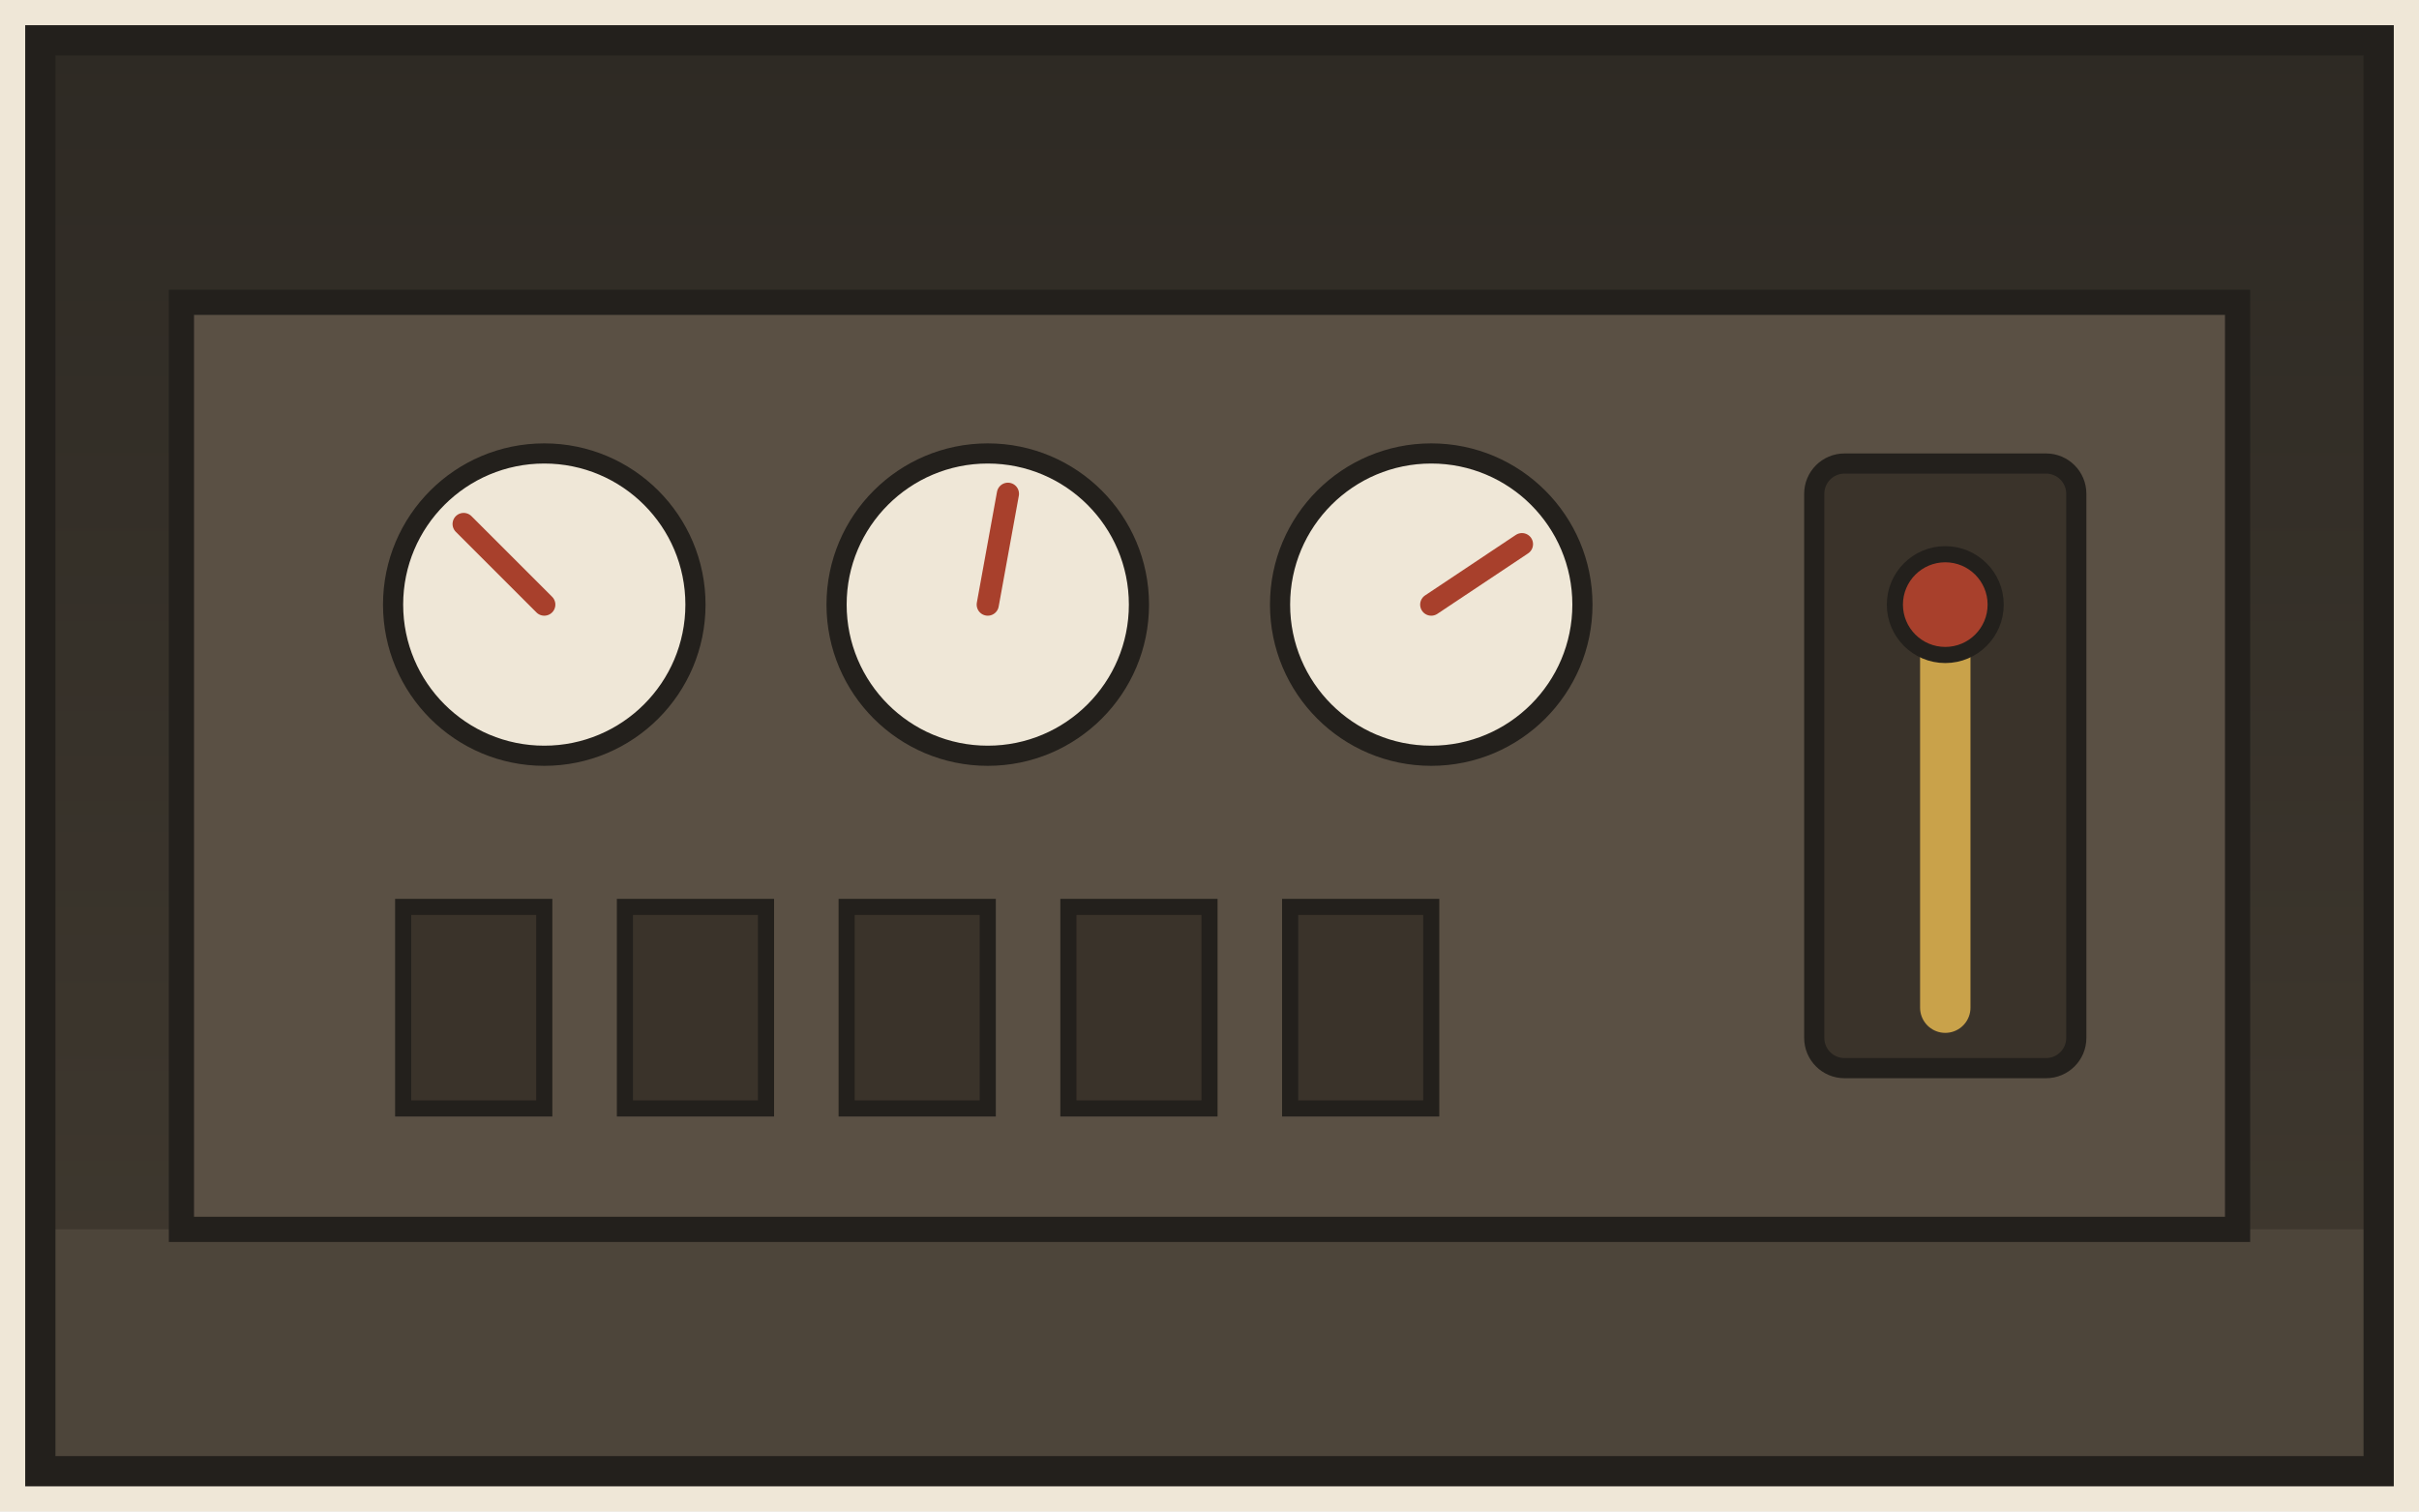
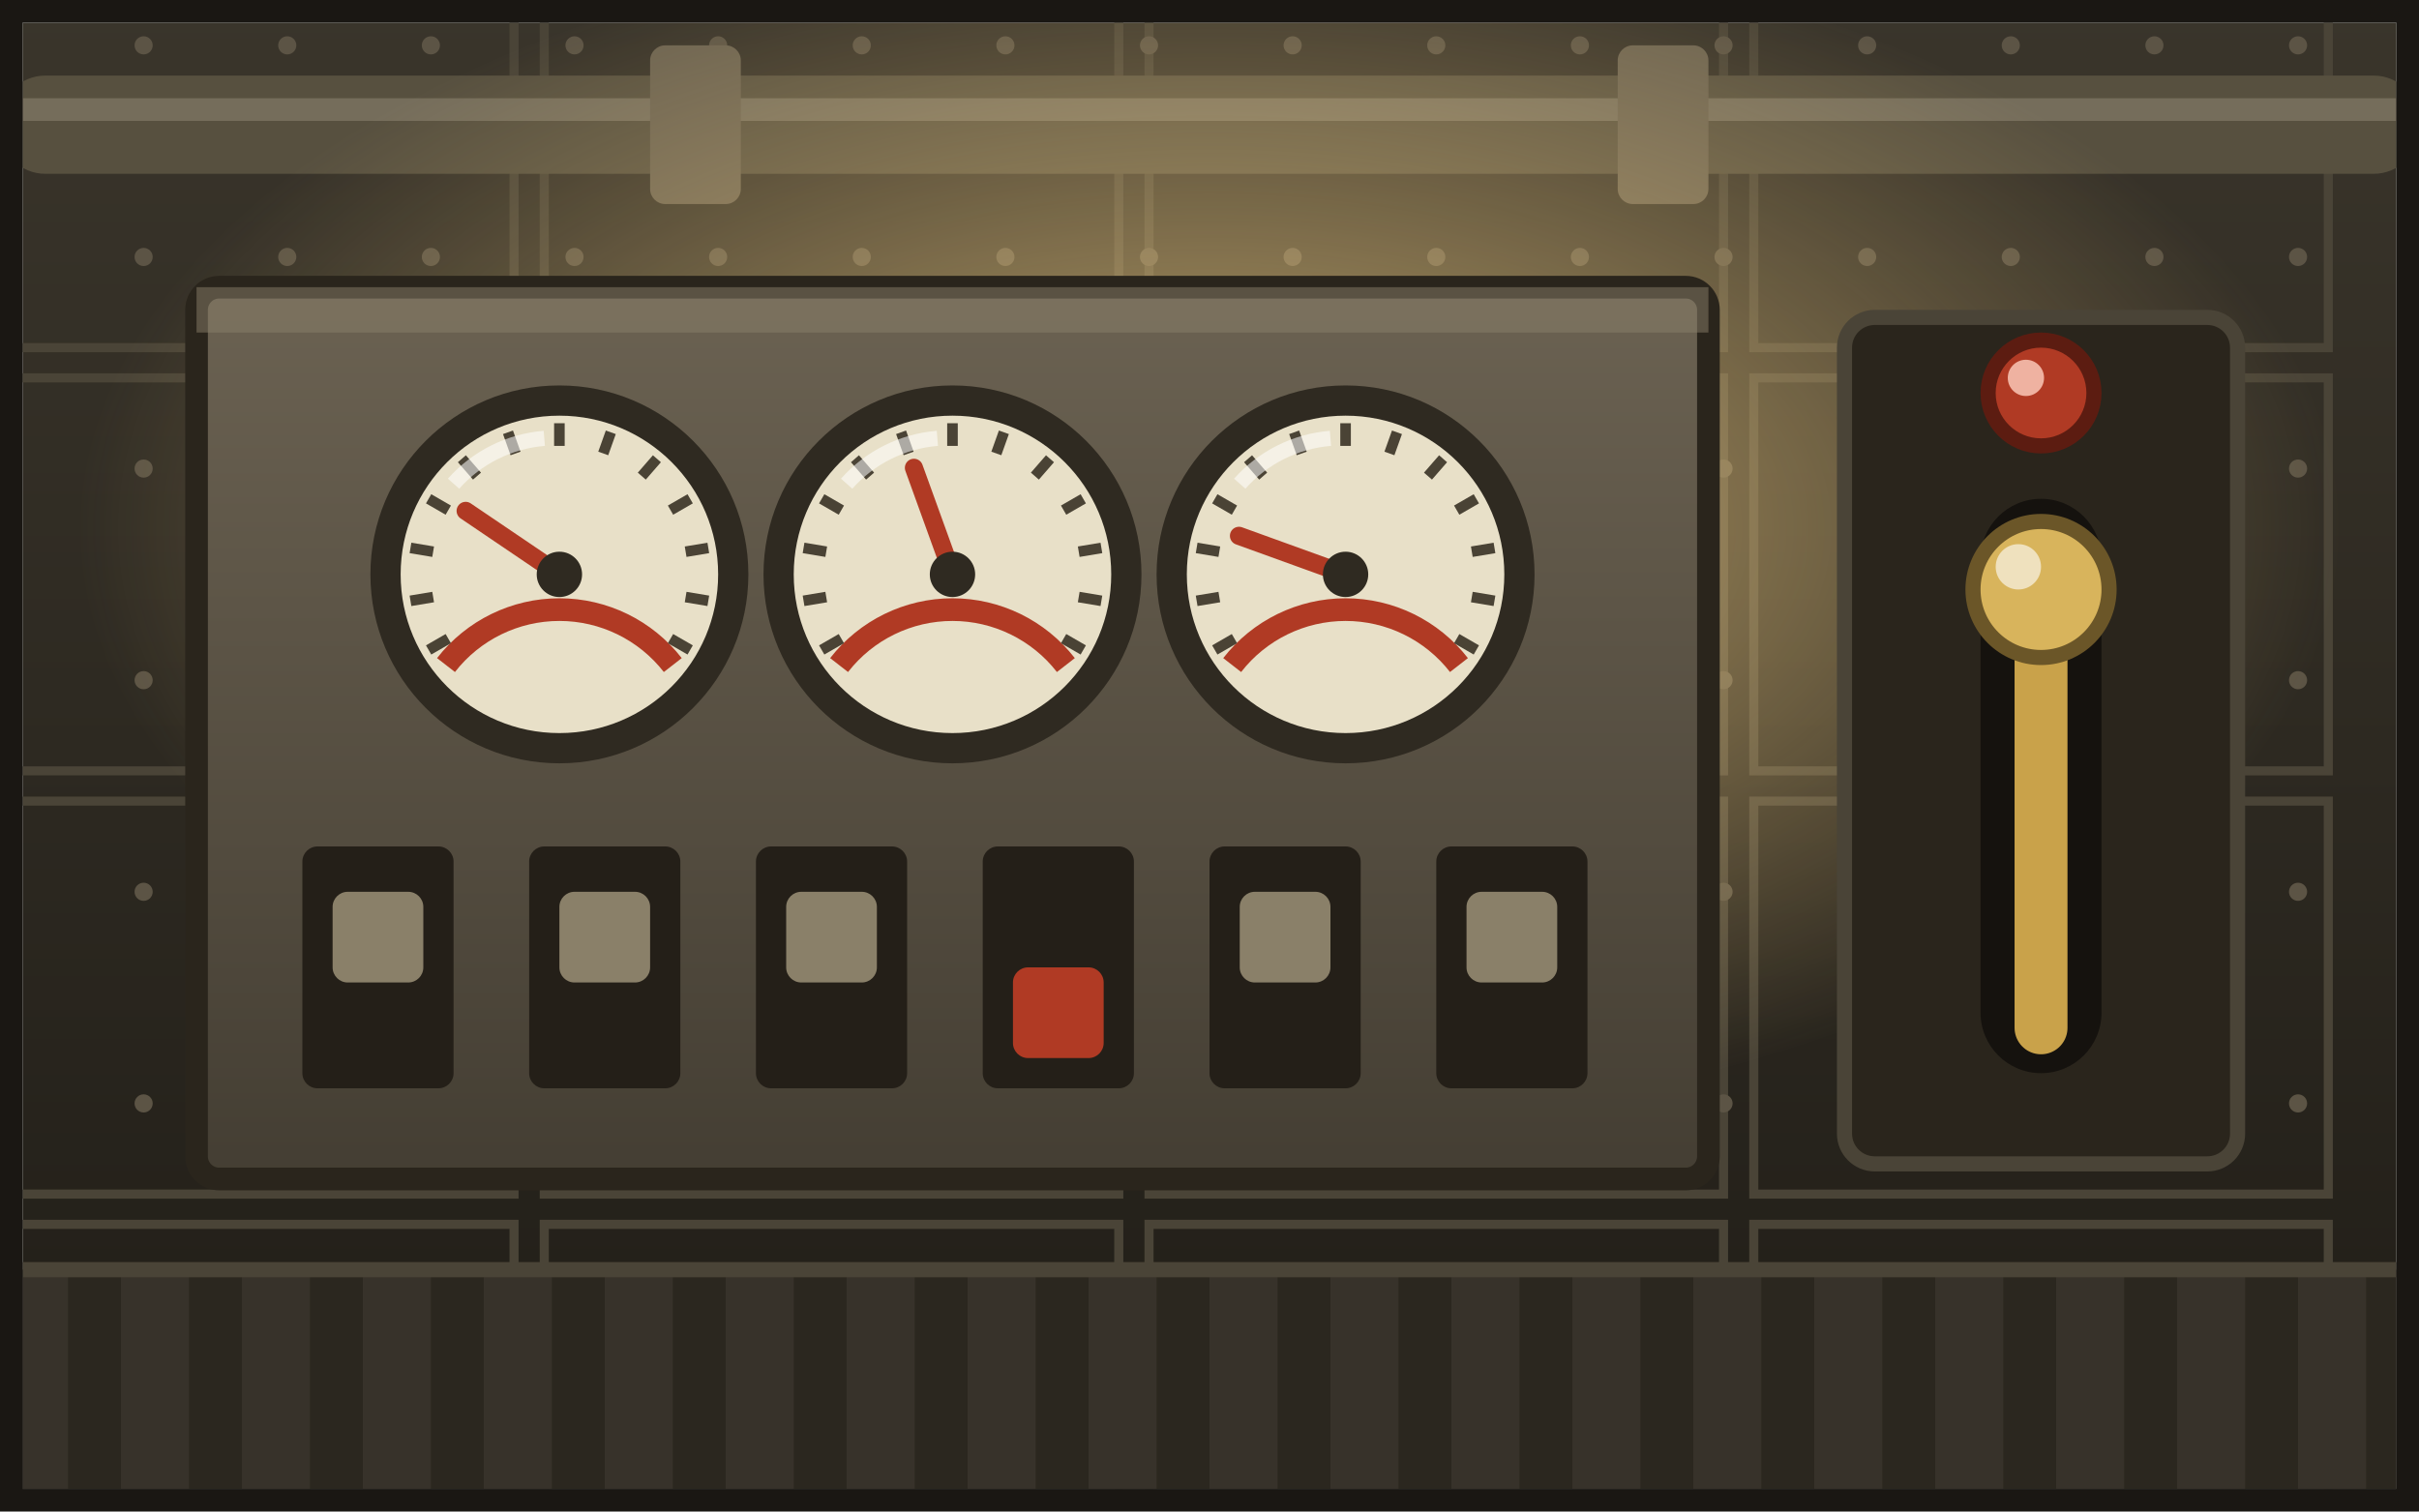
- <svg xmlns="http://www.w3.org/2000/svg" viewBox="0 0 240 150" width="240" height="150">
+ <svg xmlns="http://www.w3.org/2000/svg" viewBox="0 0 320 200" width="320" height="200">
  <defs>
-     <linearGradient id="s" x1="0" y1="0" x2="0" y2="1">
-       <stop offset="0" stop-color="#2e2a24" />
-       <stop offset="1" stop-color="#413a30" />
+     <clipPath id="f">
+       <rect x="3" y="3" width="314" height="194" />
+     </clipPath>
+     <linearGradient id="gwall" x1="0" y1="0" x2="0" y2="1">
+       <stop offset="0" stop-color="#3a352b" />
+       <stop offset="1" stop-color="#201d17" />
    </linearGradient>
-     <clipPath id="f">
-       <rect x="4" y="4" width="232" height="142" />
-     </clipPath>
+     <radialGradient id="bulb" cx="0.5" cy="0.5" r="0.5">
+       <stop offset="0" stop-color="#ffd98a" stop-opacity="0.7" />
+       <stop offset="1" stop-color="#ffd98a" stop-opacity="0" />
+     </radialGradient>
+     <linearGradient id="panel" x1="0" y1="0" x2="0" y2="1">
+       <stop offset="0" stop-color="#6b6252" />
+       <stop offset="1" stop-color="#443e33" />
+     </linearGradient>
  </defs>
-   <rect width="240" height="150" fill="#efe7d7" />
  <g clip-path="url(#f)">
-     <rect x="4" y="4" width="232" height="142" fill="url(#s)" />
-     <rect x="0" y="122" width="240" height="28" fill="#4d453a" />
-     <rect x="18" y="30" width="204" height="92" fill="#5a5044" stroke="#23201c" stroke-width="2.5" />
-     <circle cx="54" cy="60" r="15" fill="#efe7d7" stroke="#23201c" stroke-width="2" />
-     <path d="M54 60 l-8 -8" stroke="#a8402c" stroke-width="2.2" stroke-linecap="round" />
-     <circle cx="98" cy="60" r="15" fill="#efe7d7" stroke="#23201c" stroke-width="2" />
-     <path d="M98 60 l2 -11" stroke="#a8402c" stroke-width="2.2" stroke-linecap="round" />
-     <circle cx="142" cy="60" r="15" fill="#efe7d7" stroke="#23201c" stroke-width="2" />
-     <path d="M142 60 l9 -6" stroke="#a8402c" stroke-width="2.2" stroke-linecap="round" />
-     <rect x="40" y="90" width="14" height="20" fill="#3a332a" stroke="#23201c" stroke-width="1.6" />
-     <rect x="62" y="90" width="14" height="20" fill="#3a332a" stroke="#23201c" stroke-width="1.6" />
-     <rect x="84" y="90" width="14" height="20" fill="#3a332a" stroke="#23201c" stroke-width="1.6" />
-     <rect x="106" y="90" width="14" height="20" fill="#3a332a" stroke="#23201c" stroke-width="1.6" />
-     <rect x="128" y="90" width="14" height="20" fill="#3a332a" stroke="#23201c" stroke-width="1.6" />
-     <rect x="180" y="46" width="26" height="60" rx="3" fill="#3a332a" stroke="#23201c" stroke-width="2" />
-     <path d="M193 100 v-38" stroke="#c9a24a" stroke-width="5" stroke-linecap="round" />
-     <circle cx="193" cy="60" r="5" fill="#a8402c" stroke="#23201c" stroke-width="1.6" />
+     <rect width="320" height="200" fill="url(#gwall)" />
+     <rect x="-8" y="-6" width="76" height="52" fill="none" stroke="#4a4437" stroke-width="1.2" />
+     <rect x="-8" y="50" width="76" height="52" fill="none" stroke="#4a4437" stroke-width="1.2" />
+     <rect x="-8" y="106" width="76" height="52" fill="none" stroke="#4a4437" stroke-width="1.2" />
+     <rect x="-8" y="162" width="76" height="52" fill="none" stroke="#4a4437" stroke-width="1.2" />
+     <rect x="72" y="-6" width="76" height="52" fill="none" stroke="#4a4437" stroke-width="1.2" />
+     <rect x="72" y="50" width="76" height="52" fill="none" stroke="#4a4437" stroke-width="1.2" />
+     <rect x="72" y="106" width="76" height="52" fill="none" stroke="#4a4437" stroke-width="1.2" />
+     <rect x="72" y="162" width="76" height="52" fill="none" stroke="#4a4437" stroke-width="1.2" />
+     <rect x="152" y="-6" width="76" height="52" fill="none" stroke="#4a4437" stroke-width="1.2" />
+     <rect x="152" y="50" width="76" height="52" fill="none" stroke="#4a4437" stroke-width="1.2" />
+     <rect x="152" y="106" width="76" height="52" fill="none" stroke="#4a4437" stroke-width="1.2" />
+     <rect x="152" y="162" width="76" height="52" fill="none" stroke="#4a4437" stroke-width="1.2" />
+     <rect x="232" y="-6" width="76" height="52" fill="none" stroke="#4a4437" stroke-width="1.2" />
+     <rect x="232" y="50" width="76" height="52" fill="none" stroke="#4a4437" stroke-width="1.2" />
+     <rect x="232" y="106" width="76" height="52" fill="none" stroke="#4a4437" stroke-width="1.2" />
+     <rect x="232" y="162" width="76" height="52" fill="none" stroke="#4a4437" stroke-width="1.2" />
+     <circle cx="0" cy="6" r="1.2" fill="#5c5445" />
+     <circle cx="0" cy="34" r="1.2" fill="#5c5445" />
+     <circle cx="0" cy="62" r="1.2" fill="#5c5445" />
+     <circle cx="0" cy="90" r="1.2" fill="#5c5445" />
+     <circle cx="0" cy="118" r="1.2" fill="#5c5445" />
+     <circle cx="0" cy="146" r="1.2" fill="#5c5445" />
+     <circle cx="0" cy="174" r="1.2" fill="#5c5445" />
+     <circle cx="19" cy="6" r="1.2" fill="#5c5445" />
+     <circle cx="19" cy="34" r="1.2" fill="#5c5445" />
+     <circle cx="19" cy="62" r="1.2" fill="#5c5445" />
+     <circle cx="19" cy="90" r="1.2" fill="#5c5445" />
+     <circle cx="19" cy="118" r="1.2" fill="#5c5445" />
+     <circle cx="19" cy="146" r="1.2" fill="#5c5445" />
+     <circle cx="19" cy="174" r="1.2" fill="#5c5445" />
+     <circle cx="38" cy="6" r="1.2" fill="#5c5445" />
+     <circle cx="38" cy="34" r="1.2" fill="#5c5445" />
+     <circle cx="38" cy="62" r="1.2" fill="#5c5445" />
+     <circle cx="38" cy="90" r="1.2" fill="#5c5445" />
+     <circle cx="38" cy="118" r="1.2" fill="#5c5445" />
+     <circle cx="38" cy="146" r="1.2" fill="#5c5445" />
+     <circle cx="38" cy="174" r="1.2" fill="#5c5445" />
+     <circle cx="57" cy="6" r="1.2" fill="#5c5445" />
+     <circle cx="57" cy="34" r="1.2" fill="#5c5445" />
+     <circle cx="57" cy="62" r="1.2" fill="#5c5445" />
+     <circle cx="57" cy="90" r="1.2" fill="#5c5445" />
+     <circle cx="57" cy="118" r="1.2" fill="#5c5445" />
+     <circle cx="57" cy="146" r="1.2" fill="#5c5445" />
+     <circle cx="57" cy="174" r="1.2" fill="#5c5445" />
+     <circle cx="76" cy="6" r="1.2" fill="#5c5445" />
+     <circle cx="76" cy="34" r="1.2" fill="#5c5445" />
+     <circle cx="76" cy="62" r="1.2" fill="#5c5445" />
+     <circle cx="76" cy="90" r="1.2" fill="#5c5445" />
+     <circle cx="76" cy="118" r="1.2" fill="#5c5445" />
+     <circle cx="76" cy="146" r="1.2" fill="#5c5445" />
+     <circle cx="76" cy="174" r="1.2" fill="#5c5445" />
+     <circle cx="95" cy="6" r="1.2" fill="#5c5445" />
+     <circle cx="95" cy="34" r="1.2" fill="#5c5445" />
+     <circle cx="95" cy="62" r="1.2" fill="#5c5445" />
+     <circle cx="95" cy="90" r="1.2" fill="#5c5445" />
+     <circle cx="95" cy="118" r="1.2" fill="#5c5445" />
+     <circle cx="95" cy="146" r="1.2" fill="#5c5445" />
+     <circle cx="95" cy="174" r="1.2" fill="#5c5445" />
+     <circle cx="114" cy="6" r="1.2" fill="#5c5445" />
+     <circle cx="114" cy="34" r="1.2" fill="#5c5445" />
+     <circle cx="114" cy="62" r="1.2" fill="#5c5445" />
+     <circle cx="114" cy="90" r="1.2" fill="#5c5445" />
+     <circle cx="114" cy="118" r="1.2" fill="#5c5445" />
+     <circle cx="114" cy="146" r="1.2" fill="#5c5445" />
+     <circle cx="114" cy="174" r="1.2" fill="#5c5445" />
+     <circle cx="133" cy="6" r="1.2" fill="#5c5445" />
+     <circle cx="133" cy="34" r="1.2" fill="#5c5445" />
+     <circle cx="133" cy="62" r="1.2" fill="#5c5445" />
+     <circle cx="133" cy="90" r="1.2" fill="#5c5445" />
+     <circle cx="133" cy="118" r="1.2" fill="#5c5445" />
+     <circle cx="133" cy="146" r="1.2" fill="#5c5445" />
+     <circle cx="133" cy="174" r="1.2" fill="#5c5445" />
+     <circle cx="152" cy="6" r="1.2" fill="#5c5445" />
+     <circle cx="152" cy="34" r="1.2" fill="#5c5445" />
+     <circle cx="152" cy="62" r="1.2" fill="#5c5445" />
+     <circle cx="152" cy="90" r="1.2" fill="#5c5445" />
+     <circle cx="152" cy="118" r="1.2" fill="#5c5445" />
+     <circle cx="152" cy="146" r="1.2" fill="#5c5445" />
+     <circle cx="152" cy="174" r="1.2" fill="#5c5445" />
+     <circle cx="171" cy="6" r="1.2" fill="#5c5445" />
+     <circle cx="171" cy="34" r="1.2" fill="#5c5445" />
+     <circle cx="171" cy="62" r="1.2" fill="#5c5445" />
+     <circle cx="171" cy="90" r="1.2" fill="#5c5445" />
+     <circle cx="171" cy="118" r="1.2" fill="#5c5445" />
+     <circle cx="171" cy="146" r="1.2" fill="#5c5445" />
+     <circle cx="171" cy="174" r="1.2" fill="#5c5445" />
+     <circle cx="190" cy="6" r="1.2" fill="#5c5445" />
+     <circle cx="190" cy="34" r="1.2" fill="#5c5445" />
+     <circle cx="190" cy="62" r="1.2" fill="#5c5445" />
+     <circle cx="190" cy="90" r="1.2" fill="#5c5445" />
+     <circle cx="190" cy="118" r="1.2" fill="#5c5445" />
+     <circle cx="190" cy="146" r="1.2" fill="#5c5445" />
+     <circle cx="190" cy="174" r="1.2" fill="#5c5445" />
+     <circle cx="209" cy="6" r="1.2" fill="#5c5445" />
+     <circle cx="209" cy="34" r="1.2" fill="#5c5445" />
+     <circle cx="209" cy="62" r="1.2" fill="#5c5445" />
+     <circle cx="209" cy="90" r="1.2" fill="#5c5445" />
+     <circle cx="209" cy="118" r="1.2" fill="#5c5445" />
+     <circle cx="209" cy="146" r="1.2" fill="#5c5445" />
+     <circle cx="209" cy="174" r="1.2" fill="#5c5445" />
+     <circle cx="228" cy="6" r="1.2" fill="#5c5445" />
+     <circle cx="228" cy="34" r="1.2" fill="#5c5445" />
+     <circle cx="228" cy="62" r="1.2" fill="#5c5445" />
+     <circle cx="228" cy="90" r="1.2" fill="#5c5445" />
+     <circle cx="228" cy="118" r="1.2" fill="#5c5445" />
+     <circle cx="228" cy="146" r="1.2" fill="#5c5445" />
+     <circle cx="228" cy="174" r="1.2" fill="#5c5445" />
+     <circle cx="247" cy="6" r="1.2" fill="#5c5445" />
+     <circle cx="247" cy="34" r="1.2" fill="#5c5445" />
+     <circle cx="247" cy="62" r="1.2" fill="#5c5445" />
+     <circle cx="247" cy="90" r="1.2" fill="#5c5445" />
+     <circle cx="247" cy="118" r="1.2" fill="#5c5445" />
+     <circle cx="247" cy="146" r="1.2" fill="#5c5445" />
+     <circle cx="247" cy="174" r="1.2" fill="#5c5445" />
+     <circle cx="266" cy="6" r="1.2" fill="#5c5445" />
+     <circle cx="266" cy="34" r="1.2" fill="#5c5445" />
+     <circle cx="266" cy="62" r="1.2" fill="#5c5445" />
+     <circle cx="266" cy="90" r="1.2" fill="#5c5445" />
+     <circle cx="266" cy="118" r="1.2" fill="#5c5445" />
+     <circle cx="266" cy="146" r="1.2" fill="#5c5445" />
+     <circle cx="266" cy="174" r="1.2" fill="#5c5445" />
+     <circle cx="285" cy="6" r="1.2" fill="#5c5445" />
+     <circle cx="285" cy="34" r="1.2" fill="#5c5445" />
+     <circle cx="285" cy="62" r="1.2" fill="#5c5445" />
+     <circle cx="285" cy="90" r="1.2" fill="#5c5445" />
+     <circle cx="285" cy="118" r="1.2" fill="#5c5445" />
+     <circle cx="285" cy="146" r="1.2" fill="#5c5445" />
+     <circle cx="285" cy="174" r="1.2" fill="#5c5445" />
+     <circle cx="304" cy="6" r="1.2" fill="#5c5445" />
+     <circle cx="304" cy="34" r="1.2" fill="#5c5445" />
+     <circle cx="304" cy="62" r="1.2" fill="#5c5445" />
+     <circle cx="304" cy="90" r="1.2" fill="#5c5445" />
+     <circle cx="304" cy="118" r="1.2" fill="#5c5445" />
+     <circle cx="304" cy="146" r="1.2" fill="#5c5445" />
+     <circle cx="304" cy="174" r="1.2" fill="#5c5445" />
+     <g>
+       <rect x="0" y="10" width="320" height="13" rx="6" fill="#57503f" />
+       <rect x="0" y="13" width="320" height="3" fill="#7d7462" opacity="0.8" />
+       <rect x="86" y="6" width="12" height="21" rx="2" fill="#6b6250" />
+       <rect x="214" y="6" width="12" height="21" rx="2" fill="#6b6250" />
+     </g>
+     <ellipse cx="160" cy="70" rx="150" ry="80" fill="url(#bulb)" />
+     <rect x="26" y="38" width="200" height="118" rx="3" fill="url(#panel)" stroke="#2a251c" stroke-width="3" />
+     <rect x="26" y="38" width="200" height="6" fill="#8a8069" opacity="0.5" />
+     <g>
+       <circle cx="74" cy="76" r="25" fill="#2f2a21" />
+       <circle cx="74" cy="76" r="21" fill="#e8e0c8" />
+       <path d="M59 88 a19 19 0 0 1 30 0" fill="none" stroke="#b03a24" stroke-width="3" />
+       <path d="M59.3 84.5 L56.7 86.0" stroke="#4a4335" stroke-width="1.4" />
+       <path d="M57.3 79.0 L54.3 79.5" stroke="#4a4335" stroke-width="1.4" />
+       <path d="M57.3 73.0 L54.3 72.5" stroke="#4a4335" stroke-width="1.4" />
+       <path d="M59.3 67.5 L56.7 66.0" stroke="#4a4335" stroke-width="1.4" />
+       <path d="M63.1 63.0 L61.1 60.7" stroke="#4a4335" stroke-width="1.4" />
+       <path d="M68.2 60.0 L67.2 57.2" stroke="#4a4335" stroke-width="1.4" />
+       <path d="M74.0 59.0 L74.0 56.0" stroke="#4a4335" stroke-width="1.4" />
+       <path d="M79.8 60.0 L80.8 57.2" stroke="#4a4335" stroke-width="1.4" />
+       <path d="M84.9 63.0 L86.9 60.7" stroke="#4a4335" stroke-width="1.4" />
+       <path d="M88.7 67.5 L91.3 66.0" stroke="#4a4335" stroke-width="1.4" />
+       <path d="M90.7 73.0 L93.7 72.5" stroke="#4a4335" stroke-width="1.4" />
+       <path d="M90.7 79.0 L93.7 79.5" stroke="#4a4335" stroke-width="1.4" />
+       <path d="M88.7 84.5 L91.3 86.0" stroke="#4a4335" stroke-width="1.4" />
+       <path d="M74 76 l-12.4 -8.4" stroke="#b03a24" stroke-width="2.4" stroke-linecap="round" />
+       <circle cx="74" cy="76" r="3" fill="#2f2a21" />
+       <path d="M60 64 a18 18 0 0 1 12 -6" fill="none" stroke="#fff" stroke-width="2" opacity="0.55" />
+     </g>
+     <g>
+       <circle cx="126" cy="76" r="25" fill="#2f2a21" />
+       <circle cx="126" cy="76" r="21" fill="#e8e0c8" />
+       <path d="M111 88 a19 19 0 0 1 30 0" fill="none" stroke="#b03a24" stroke-width="3" />
+       <path d="M111.3 84.5 L108.7 86.0" stroke="#4a4335" stroke-width="1.4" />
+       <path d="M109.3 79.0 L106.3 79.5" stroke="#4a4335" stroke-width="1.4" />
+       <path d="M109.3 73.0 L106.3 72.5" stroke="#4a4335" stroke-width="1.4" />
+       <path d="M111.3 67.5 L108.7 66.0" stroke="#4a4335" stroke-width="1.4" />
+       <path d="M115.1 63.0 L113.1 60.7" stroke="#4a4335" stroke-width="1.4" />
+       <path d="M120.2 60.0 L119.2 57.2" stroke="#4a4335" stroke-width="1.4" />
+       <path d="M126.0 59.0 L126.0 56.0" stroke="#4a4335" stroke-width="1.4" />
+       <path d="M131.8 60.0 L132.8 57.2" stroke="#4a4335" stroke-width="1.4" />
+       <path d="M136.9 63.0 L138.9 60.7" stroke="#4a4335" stroke-width="1.4" />
+       <path d="M140.7 67.5 L143.3 66.0" stroke="#4a4335" stroke-width="1.4" />
+       <path d="M142.7 73.0 L145.7 72.5" stroke="#4a4335" stroke-width="1.4" />
+       <path d="M142.7 79.0 L145.7 79.5" stroke="#4a4335" stroke-width="1.4" />
+       <path d="M140.7 84.5 L143.3 86.0" stroke="#4a4335" stroke-width="1.4" />
+       <path d="M126 76 l-5.1 -14.1" stroke="#b03a24" stroke-width="2.4" stroke-linecap="round" />
+       <circle cx="126" cy="76" r="3" fill="#2f2a21" />
+       <path d="M112 64 a18 18 0 0 1 12 -6" fill="none" stroke="#fff" stroke-width="2" opacity="0.55" />
+     </g>
+     <g>
+       <circle cx="178" cy="76" r="25" fill="#2f2a21" />
+       <circle cx="178" cy="76" r="21" fill="#e8e0c8" />
+       <path d="M163 88 a19 19 0 0 1 30 0" fill="none" stroke="#b03a24" stroke-width="3" />
+       <path d="M163.3 84.5 L160.7 86.0" stroke="#4a4335" stroke-width="1.4" />
+       <path d="M161.3 79.0 L158.3 79.5" stroke="#4a4335" stroke-width="1.4" />
+       <path d="M161.3 73.0 L158.3 72.5" stroke="#4a4335" stroke-width="1.4" />
+       <path d="M163.3 67.5 L160.7 66.0" stroke="#4a4335" stroke-width="1.4" />
+       <path d="M167.1 63.0 L165.1 60.7" stroke="#4a4335" stroke-width="1.4" />
+       <path d="M172.2 60.0 L171.2 57.2" stroke="#4a4335" stroke-width="1.4" />
+       <path d="M178.0 59.0 L178.0 56.0" stroke="#4a4335" stroke-width="1.4" />
+       <path d="M183.8 60.0 L184.8 57.2" stroke="#4a4335" stroke-width="1.4" />
+       <path d="M188.9 63.0 L190.9 60.7" stroke="#4a4335" stroke-width="1.4" />
+       <path d="M192.7 67.5 L195.3 66.0" stroke="#4a4335" stroke-width="1.4" />
+       <path d="M194.7 73.0 L197.7 72.5" stroke="#4a4335" stroke-width="1.4" />
+       <path d="M194.7 79.0 L197.7 79.5" stroke="#4a4335" stroke-width="1.4" />
+       <path d="M192.7 84.5 L195.3 86.0" stroke="#4a4335" stroke-width="1.4" />
+       <path d="M178 76 l-14.1 -5.1" stroke="#b03a24" stroke-width="2.4" stroke-linecap="round" />
+       <circle cx="178" cy="76" r="3" fill="#2f2a21" />
+       <path d="M164 64 a18 18 0 0 1 12 -6" fill="none" stroke="#fff" stroke-width="2" opacity="0.55" />
+     </g>
+     <g>
+       <rect x="40" y="112" width="20" height="32" rx="2" fill="#241f18" />
+       <rect x="44" y="118" width="12" height="12" rx="2" fill="#8a8069" />
+     </g>
+     <g>
+       <rect x="70" y="112" width="20" height="32" rx="2" fill="#241f18" />
+       <rect x="74" y="118" width="12" height="12" rx="2" fill="#8a8069" />
+     </g>
+     <g>
+       <rect x="100" y="112" width="20" height="32" rx="2" fill="#241f18" />
+       <rect x="104" y="118" width="12" height="12" rx="2" fill="#8a8069" />
+     </g>
+     <g>
+       <rect x="130" y="112" width="20" height="32" rx="2" fill="#241f18" />
+       <rect x="134" y="128" width="12" height="12" rx="2" fill="#b03a24" />
+     </g>
+     <g>
+       <rect x="160" y="112" width="20" height="32" rx="2" fill="#241f18" />
+       <rect x="164" y="118" width="12" height="12" rx="2" fill="#8a8069" />
+     </g>
+     <g>
+       <rect x="190" y="112" width="20" height="32" rx="2" fill="#241f18" />
+       <rect x="194" y="118" width="12" height="12" rx="2" fill="#8a8069" />
+     </g>
+     <rect x="244" y="42" width="52" height="112" rx="4" fill="#2a251c" stroke="#4a4437" stroke-width="2" />
+     <rect x="262" y="66" width="16" height="76" rx="8" fill="#15120e" />
+     <path d="M270 136 v-56" stroke="#c9a24a" stroke-width="7" stroke-linecap="round" />
+     <circle cx="270" cy="78" r="9" fill="#d8b45c" stroke="#6b5628" stroke-width="2" />
+     <circle cx="267" cy="75" r="3" fill="#fff" opacity="0.6" />
+     <circle cx="270" cy="52" r="7" fill="#b03a24" stroke="#5c1c11" stroke-width="2" />
+     <circle cx="268" cy="50" r="2.4" fill="#ffd0c0" opacity="0.8" />
+     <rect x="0" y="168" width="320" height="32" fill="#2b271f" />
+     <rect x="0" y="168" width="9" height="32" fill="#37322a" />
+     <rect x="16" y="168" width="9" height="32" fill="#37322a" />
+     <rect x="32" y="168" width="9" height="32" fill="#37322a" />
+     <rect x="48" y="168" width="9" height="32" fill="#37322a" />
+     <rect x="64" y="168" width="9" height="32" fill="#37322a" />
+     <rect x="80" y="168" width="9" height="32" fill="#37322a" />
+     <rect x="96" y="168" width="9" height="32" fill="#37322a" />
+     <rect x="112" y="168" width="9" height="32" fill="#37322a" />
+     <rect x="128" y="168" width="9" height="32" fill="#37322a" />
+     <rect x="144" y="168" width="9" height="32" fill="#37322a" />
+     <rect x="160" y="168" width="9" height="32" fill="#37322a" />
+     <rect x="176" y="168" width="9" height="32" fill="#37322a" />
+     <rect x="192" y="168" width="9" height="32" fill="#37322a" />
+     <rect x="208" y="168" width="9" height="32" fill="#37322a" />
+     <rect x="224" y="168" width="9" height="32" fill="#37322a" />
+     <rect x="240" y="168" width="9" height="32" fill="#37322a" />
+     <rect x="256" y="168" width="9" height="32" fill="#37322a" />
+     <rect x="272" y="168" width="9" height="32" fill="#37322a" />
+     <rect x="288" y="168" width="9" height="32" fill="#37322a" />
+     <rect x="304" y="168" width="9" height="32" fill="#37322a" />
+     <path d="M0 168 h320" stroke="#4a4437" stroke-width="2" />
  </g>
-   <rect x="4" y="4" width="232" height="142" fill="none" stroke="#23201c" stroke-width="3" />
+   <rect x="1.5" y="1.5" width="317" height="197" fill="none" stroke="#1a1713" stroke-width="3" />
</svg>
